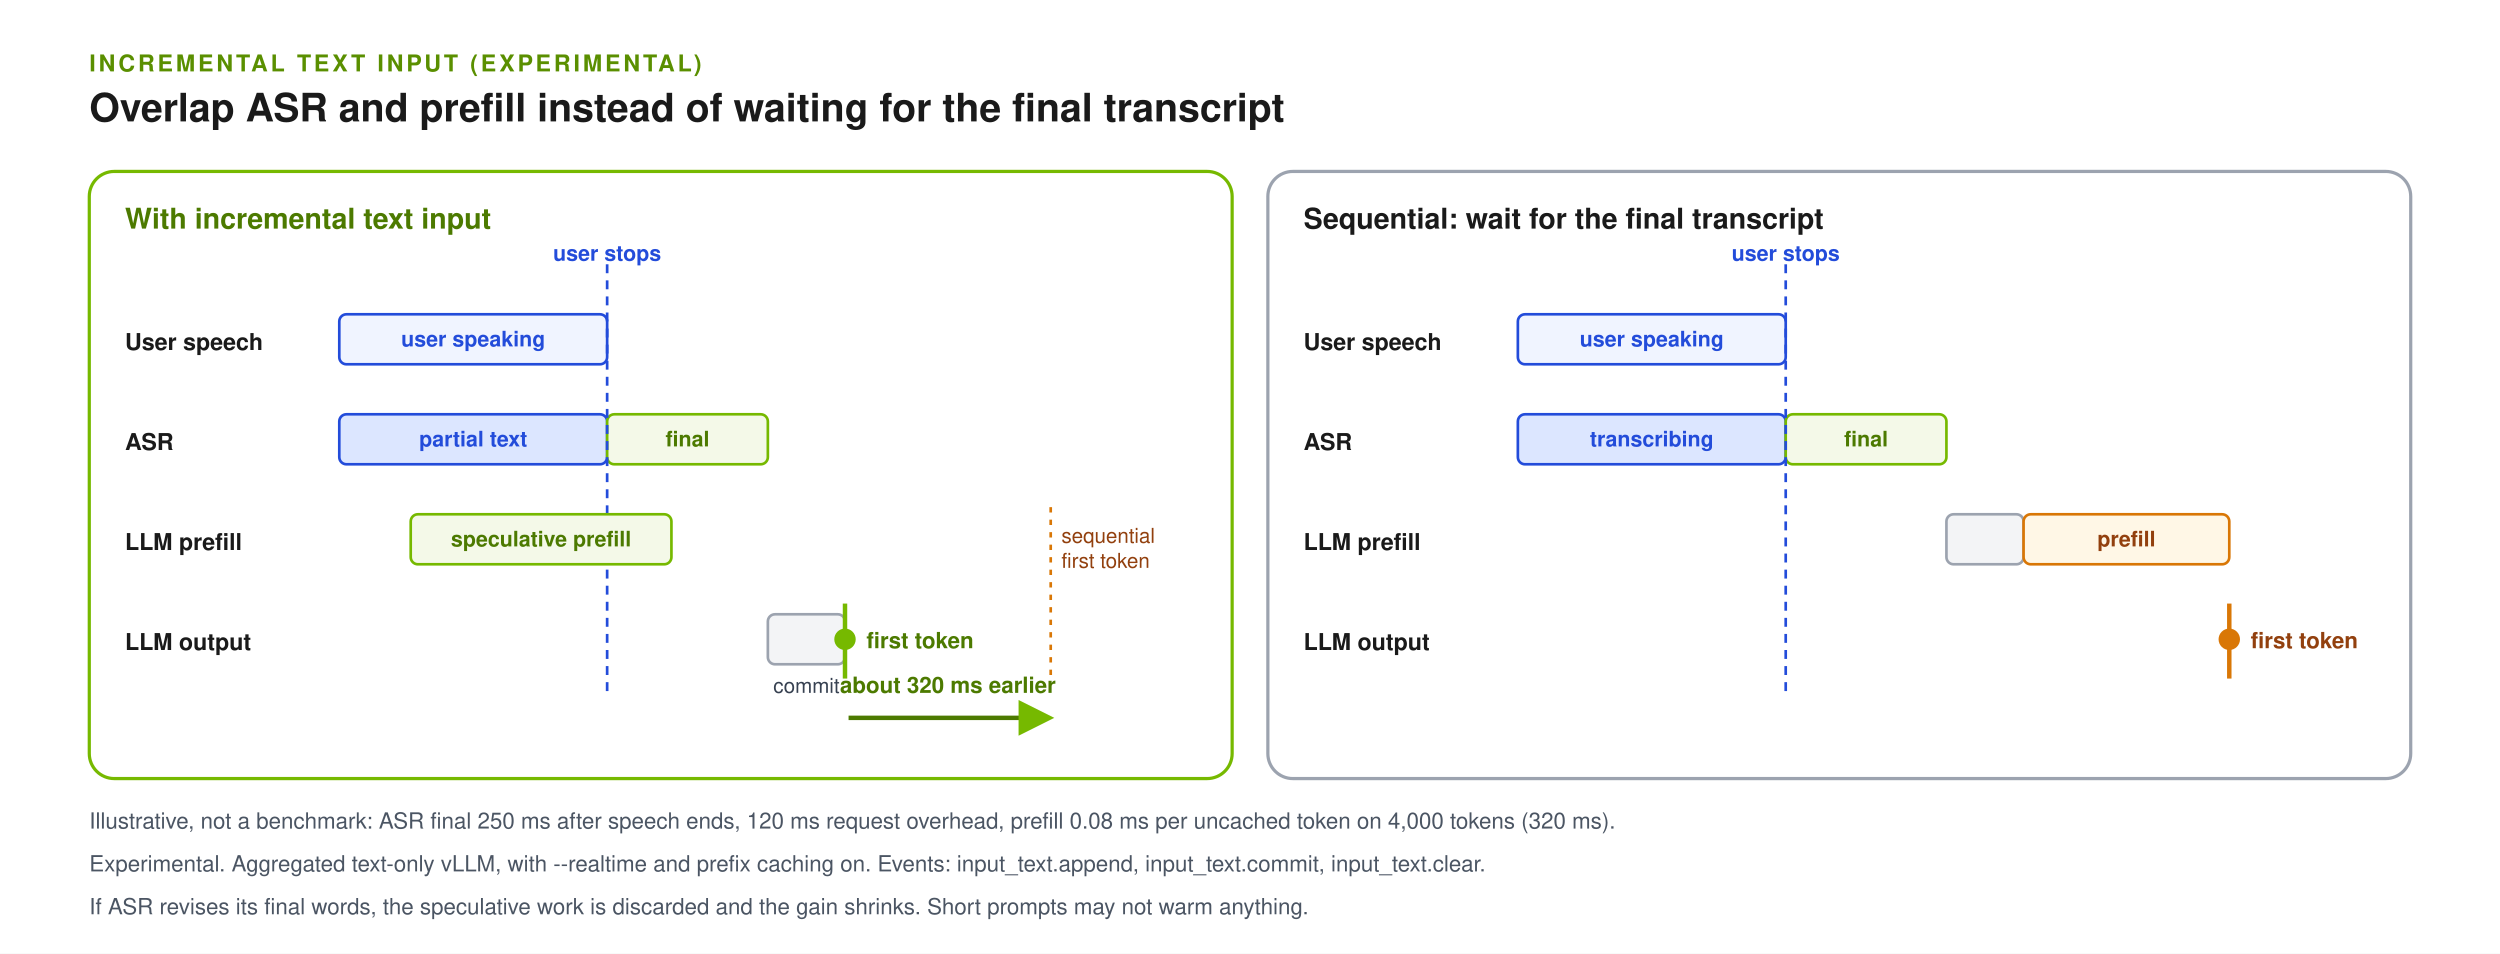
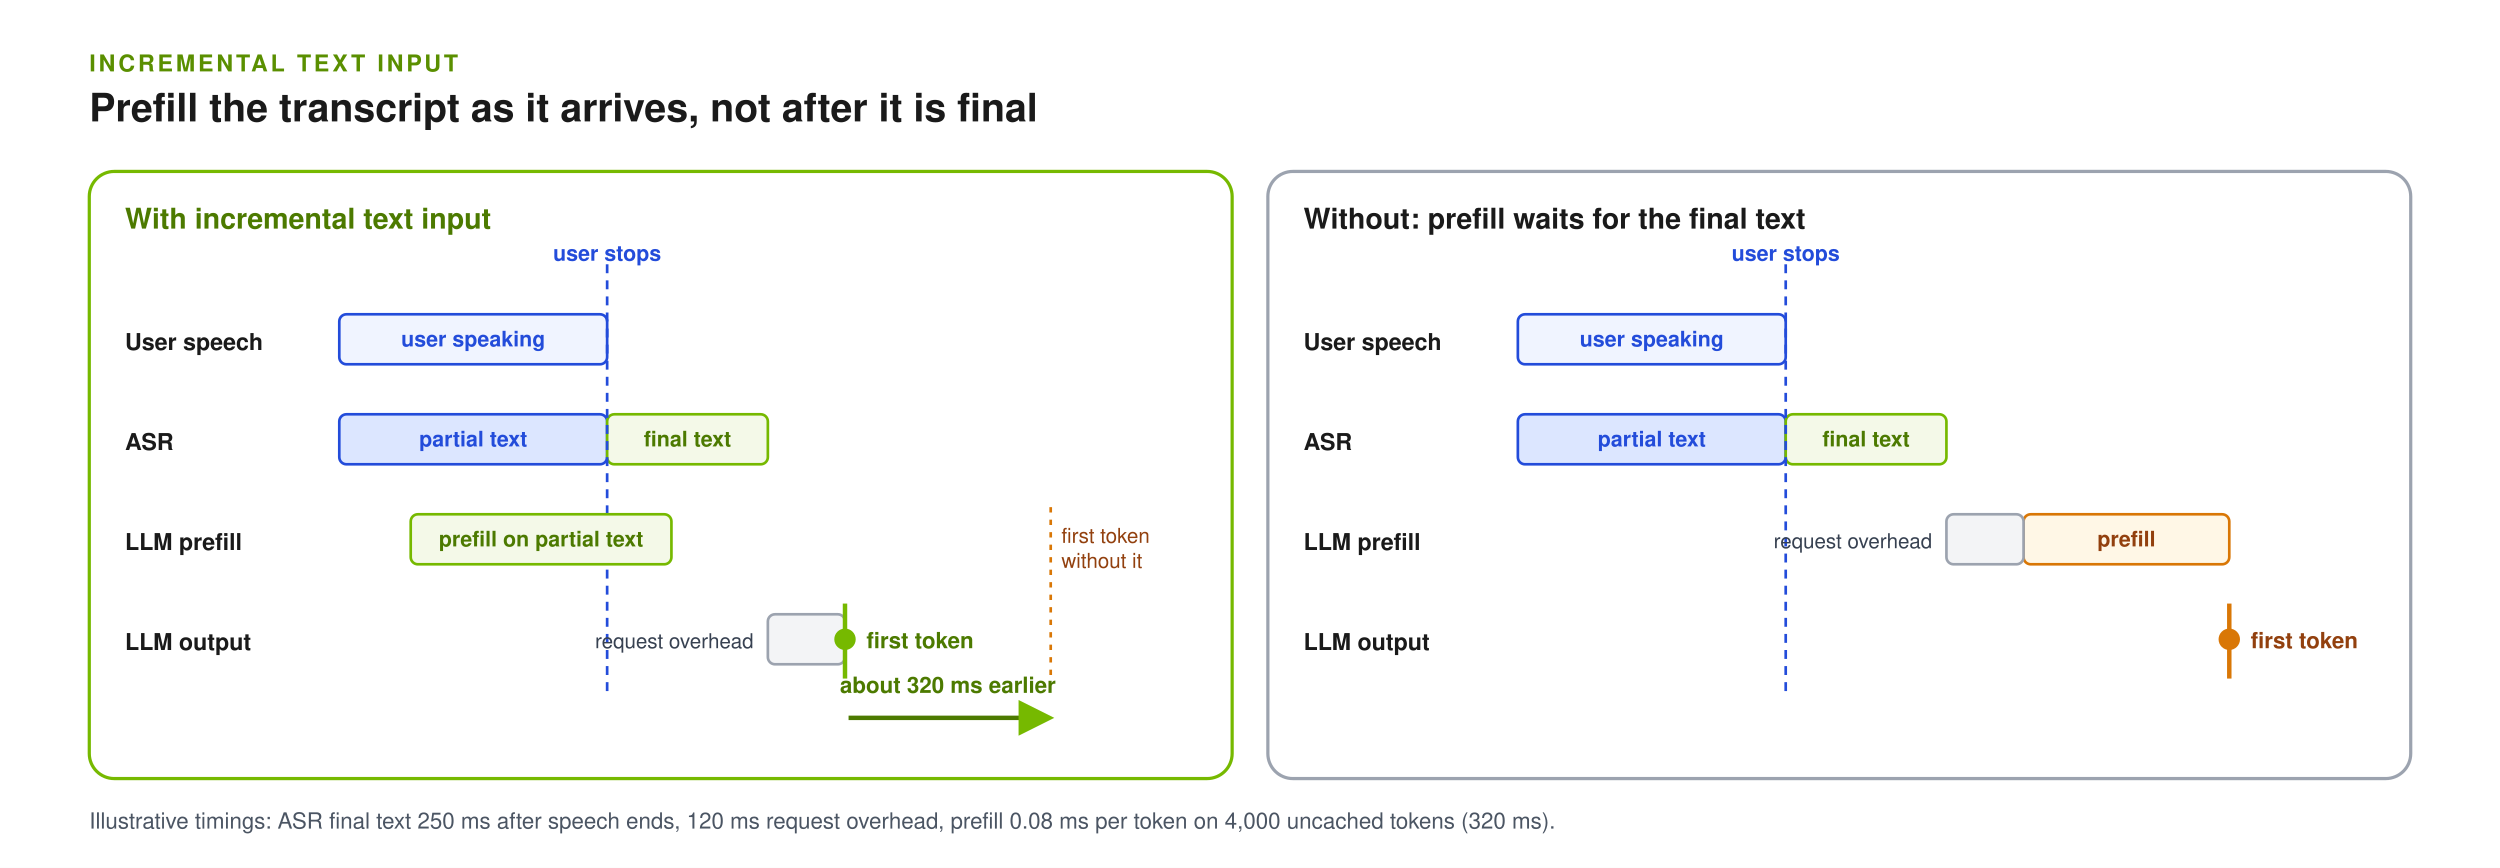
- <svg xmlns="http://www.w3.org/2000/svg" width="1400" height="534" viewBox="0 0 1400 534" role="img" aria-labelledby="title desc" font-family="Helvetica, Arial, sans-serif">
+ <svg xmlns="http://www.w3.org/2000/svg" width="1400" height="486" viewBox="0 0 1400 486" role="img" aria-labelledby="title desc" font-family="Helvetica, Arial, sans-serif">
  <defs>
    <marker id="arrow" viewBox="0 0 10 10" refX="8" refY="5" markerWidth="8" markerHeight="8" orient="auto">
      <path d="M0,0 L10,5 L0,10 z" fill="#234CDA" />
    </marker>
    <marker id="arrow-green" viewBox="0 0 10 10" refX="8" refY="5" markerWidth="8" markerHeight="8" orient="auto">
      <path d="M0,0 L10,5 L0,10 z" fill="#76B900" />
    </marker>
    <marker id="arrow-gray" viewBox="0 0 10 10" refX="8" refY="5" markerWidth="8" markerHeight="8" orient="auto">
      <path d="M0,0 L10,5 L0,10 z" fill="#9CA3AF" />
    </marker>
    <marker id="arrow-amber" viewBox="0 0 10 10" refX="8" refY="5" markerWidth="8" markerHeight="8" orient="auto">
      <path d="M0,0 L10,5 L0,10 z" fill="#D97706" />
    </marker>
    <marker id="arrow-green-start" viewBox="0 0 10 10" refX="8" refY="5" markerWidth="8" markerHeight="8" orient="auto-start-reverse">
      <path d="M0,0 L10,5 L0,10 z" fill="#76B900" />
    </marker>
  </defs>
-   <rect width="1400" height="534" fill="#FFFFFF" />
-   <text x="50" y="40" font-size="13" font-weight="700" letter-spacing="1.6" fill="#5A8F00">INCREMENTAL TEXT INPUT  (EXPERIMENTAL)</text>
-   <text x="50" y="68" font-size="22" font-weight="700" fill="#1A1A1A">Overlap ASR and prefill instead of waiting for the final transcript</text>
+   <rect width="1400" height="486" fill="#FFFFFF" />
+   <text x="50" y="40" font-size="13" font-weight="700" letter-spacing="1.6" fill="#5A8F00">INCREMENTAL TEXT INPUT</text>
+   <text x="50" y="68" font-size="22" font-weight="700" fill="#1A1A1A">Prefill the transcript as it arrives, not after it is final</text>
  <rect x="50" y="96" width="640" height="340" rx="14" fill="#FFFFFF" stroke="#76B900" stroke-width="1.8" />
  <text x="70" y="128" font-size="16" font-weight="700" fill="#4C7A00">With incremental text input</text>
  <text x="70" y="196" font-size="13" font-weight="700" fill="#1A1A1A">User speech</text>
  <text x="70" y="252" font-size="13" font-weight="700" fill="#1A1A1A">ASR</text>
  <text x="70" y="308" font-size="13" font-weight="700" fill="#1A1A1A">LLM prefill</text>
  <text x="70" y="364" font-size="13" font-weight="700" fill="#1A1A1A">LLM output</text>
  <rect x="190" y="176" width="150" height="28" rx="4" fill="#F0F4FF" stroke="#234CDA" stroke-width="1.5" />
  <text x="265.0" y="194.0" font-size="12" font-weight="700" fill="#234CDA" text-anchor="middle">user speaking</text>
  <rect x="190" y="232" width="150" height="28" rx="4" fill="#DCE6FF" stroke="#234CDA" stroke-width="1.5" />
  <text x="265.0" y="250.0" font-size="12" font-weight="700" fill="#234CDA" text-anchor="middle">partial text</text>
  <rect x="340" y="232" width="90.0" height="28" rx="4" fill="#F4F9E8" stroke="#76B900" stroke-width="1.5" />
-   <text x="385.0" y="250.0" font-size="12" font-weight="700" fill="#4C7A00" text-anchor="middle">final</text>
+   <text x="385.0" y="250.0" font-size="12" font-weight="700" fill="#4C7A00" text-anchor="middle">final text</text>
  <line x1="340" y1="148" x2="340" y2="388" stroke="#234CDA" stroke-width="1.5" stroke-dasharray="5 4" />
  <text x="340" y="146" font-size="12" font-weight="700" fill="#234CDA" text-anchor="middle">user stops</text>
  <rect x="230" y="288" width="146.0" height="28" rx="4" fill="#F4F9E8" stroke="#76B900" stroke-width="1.5" />
-   <text x="303.0" y="306.0" font-size="12" font-weight="700" fill="#4C7A00" text-anchor="middle">speculative prefill</text>
+   <text x="303.0" y="306.0" font-size="12" font-weight="700" fill="#4C7A00" text-anchor="middle">prefill on partial text</text>
  <rect x="430.0" y="344" width="43.2" height="28" rx="4" fill="#F3F4F6" stroke="#9CA3AF" stroke-width="1.5" />
-   <text x="451.6" y="388" font-size="11.5" fill="#374151" text-anchor="middle">commit</text>
+   <text x="422.0" y="363" font-size="11.5" fill="#374151" text-anchor="end">request overhead</text>
  <line x1="473.2" y1="338" x2="473.2" y2="380" stroke="#76B900" stroke-width="2.5" />
  <circle cx="473.2" cy="358" r="6" fill="#76B900" />
  <text x="485.2" y="363" font-size="12.5" font-weight="700" fill="#4C7A00">first token</text>
  <rect x="710" y="96" width="640" height="340" rx="14" fill="#FFFFFF" stroke="#9CA3AF" stroke-width="1.8" />
-   <text x="730" y="128" font-size="16" font-weight="700" fill="#1A1A1A">Sequential: wait for the final transcript</text>
+   <text x="730" y="128" font-size="16" font-weight="700" fill="#1A1A1A">Without: prefill waits for the final text</text>
  <text x="730" y="196" font-size="13" font-weight="700" fill="#1A1A1A">User speech</text>
  <text x="730" y="252" font-size="13" font-weight="700" fill="#1A1A1A">ASR</text>
  <text x="730" y="308" font-size="13" font-weight="700" fill="#1A1A1A">LLM prefill</text>
  <text x="730" y="364" font-size="13" font-weight="700" fill="#1A1A1A">LLM output</text>
  <rect x="850" y="176" width="150" height="28" rx="4" fill="#F0F4FF" stroke="#234CDA" stroke-width="1.5" />
  <text x="925.0" y="194.0" font-size="12" font-weight="700" fill="#234CDA" text-anchor="middle">user speaking</text>
  <rect x="850" y="232" width="150" height="28" rx="4" fill="#DCE6FF" stroke="#234CDA" stroke-width="1.5" />
-   <text x="925.0" y="250.0" font-size="12" font-weight="700" fill="#234CDA" text-anchor="middle">transcribing</text>
+   <text x="925.0" y="250.0" font-size="12" font-weight="700" fill="#234CDA" text-anchor="middle">partial text</text>
  <rect x="1000" y="232" width="90.0" height="28" rx="4" fill="#F4F9E8" stroke="#76B900" stroke-width="1.5" />
-   <text x="1045.0" y="250.0" font-size="12" font-weight="700" fill="#4C7A00" text-anchor="middle">final</text>
+   <text x="1045.0" y="250.0" font-size="12" font-weight="700" fill="#4C7A00" text-anchor="middle">final text</text>
  <line x1="1000" y1="148" x2="1000" y2="388" stroke="#234CDA" stroke-width="1.5" stroke-dasharray="5 4" />
  <text x="1000" y="146" font-size="12" font-weight="700" fill="#234CDA" text-anchor="middle">user stops</text>
-   <rect x="1090.0" y="288" width="43.2" height="28" rx="4" fill="#F3F4F6" stroke="#9CA3AF" stroke-width="1.5" />
  <rect x="1133.2" y="288" width="115.2" height="28" rx="4" fill="#FFF7E6" stroke="#D97706" stroke-width="1.5" />
  <text x="1190.8" y="306.0" font-size="12" font-weight="700" fill="#92400E" text-anchor="middle">prefill</text>
+   <rect x="1090.0" y="288" width="43.2" height="28" rx="4" fill="#F3F4F6" stroke="#9CA3AF" stroke-width="1.5" />
+   <text x="1082.0" y="307" font-size="11.5" fill="#374151" text-anchor="end">request overhead</text>
  <line x1="1248.4" y1="338" x2="1248.4" y2="380" stroke="#D97706" stroke-width="2.5" />
  <circle cx="1248.4" cy="358" r="6" fill="#D97706" />
  <text x="1260.4" y="363" font-size="12.5" font-weight="700" fill="#92400E">first token</text>
  <line x1="588.4" y1="284" x2="588.4" y2="380" stroke="#D97706" stroke-width="1.5" stroke-dasharray="3 4" />
-   <text x="594.4" y="304" font-size="11.5" fill="#92400E">sequential</text>
-   <text x="594.4" y="318" font-size="11.5" fill="#92400E">first token</text>
+   <text x="594.4" y="304" font-size="11.5" fill="#92400E">first token</text>
+   <text x="594.4" y="318" font-size="11.5" fill="#92400E">without it</text>
  <line x1="475.2" y1="402" x2="586.4" y2="402" stroke="#4C7A00" stroke-width="2.5" marker-end="url(#arrow-green)" />
  <text x="530.8" y="388" font-size="12.5" font-weight="700" fill="#4C7A00" text-anchor="middle">about 320 ms earlier</text>
-   <text x="50" y="464" font-size="12.5" fill="#4B5563">Illustrative, not a benchmark: ASR final 250 ms after speech ends, 120 ms request overhead, prefill 0.08 ms per uncached token on 4,000 tokens (320 ms).</text>
-   <text x="50" y="488" font-size="12.5" fill="#4B5563">Experimental. Aggregated text-only vLLM, with --realtime and prefix caching on. Events: input_text.append, input_text.commit, input_text.clear.</text>
-   <text x="50" y="512" font-size="12.5" fill="#4B5563">If ASR revises its final words, the speculative work is discarded and the gain shrinks. Short prompts may not warm anything.</text>
+   <text x="50" y="464" font-size="12.5" fill="#4B5563">Illustrative timings: ASR final text 250 ms after speech ends, 120 ms request overhead, prefill 0.08 ms per token on 4,000 uncached tokens (320 ms).</text>
</svg>
